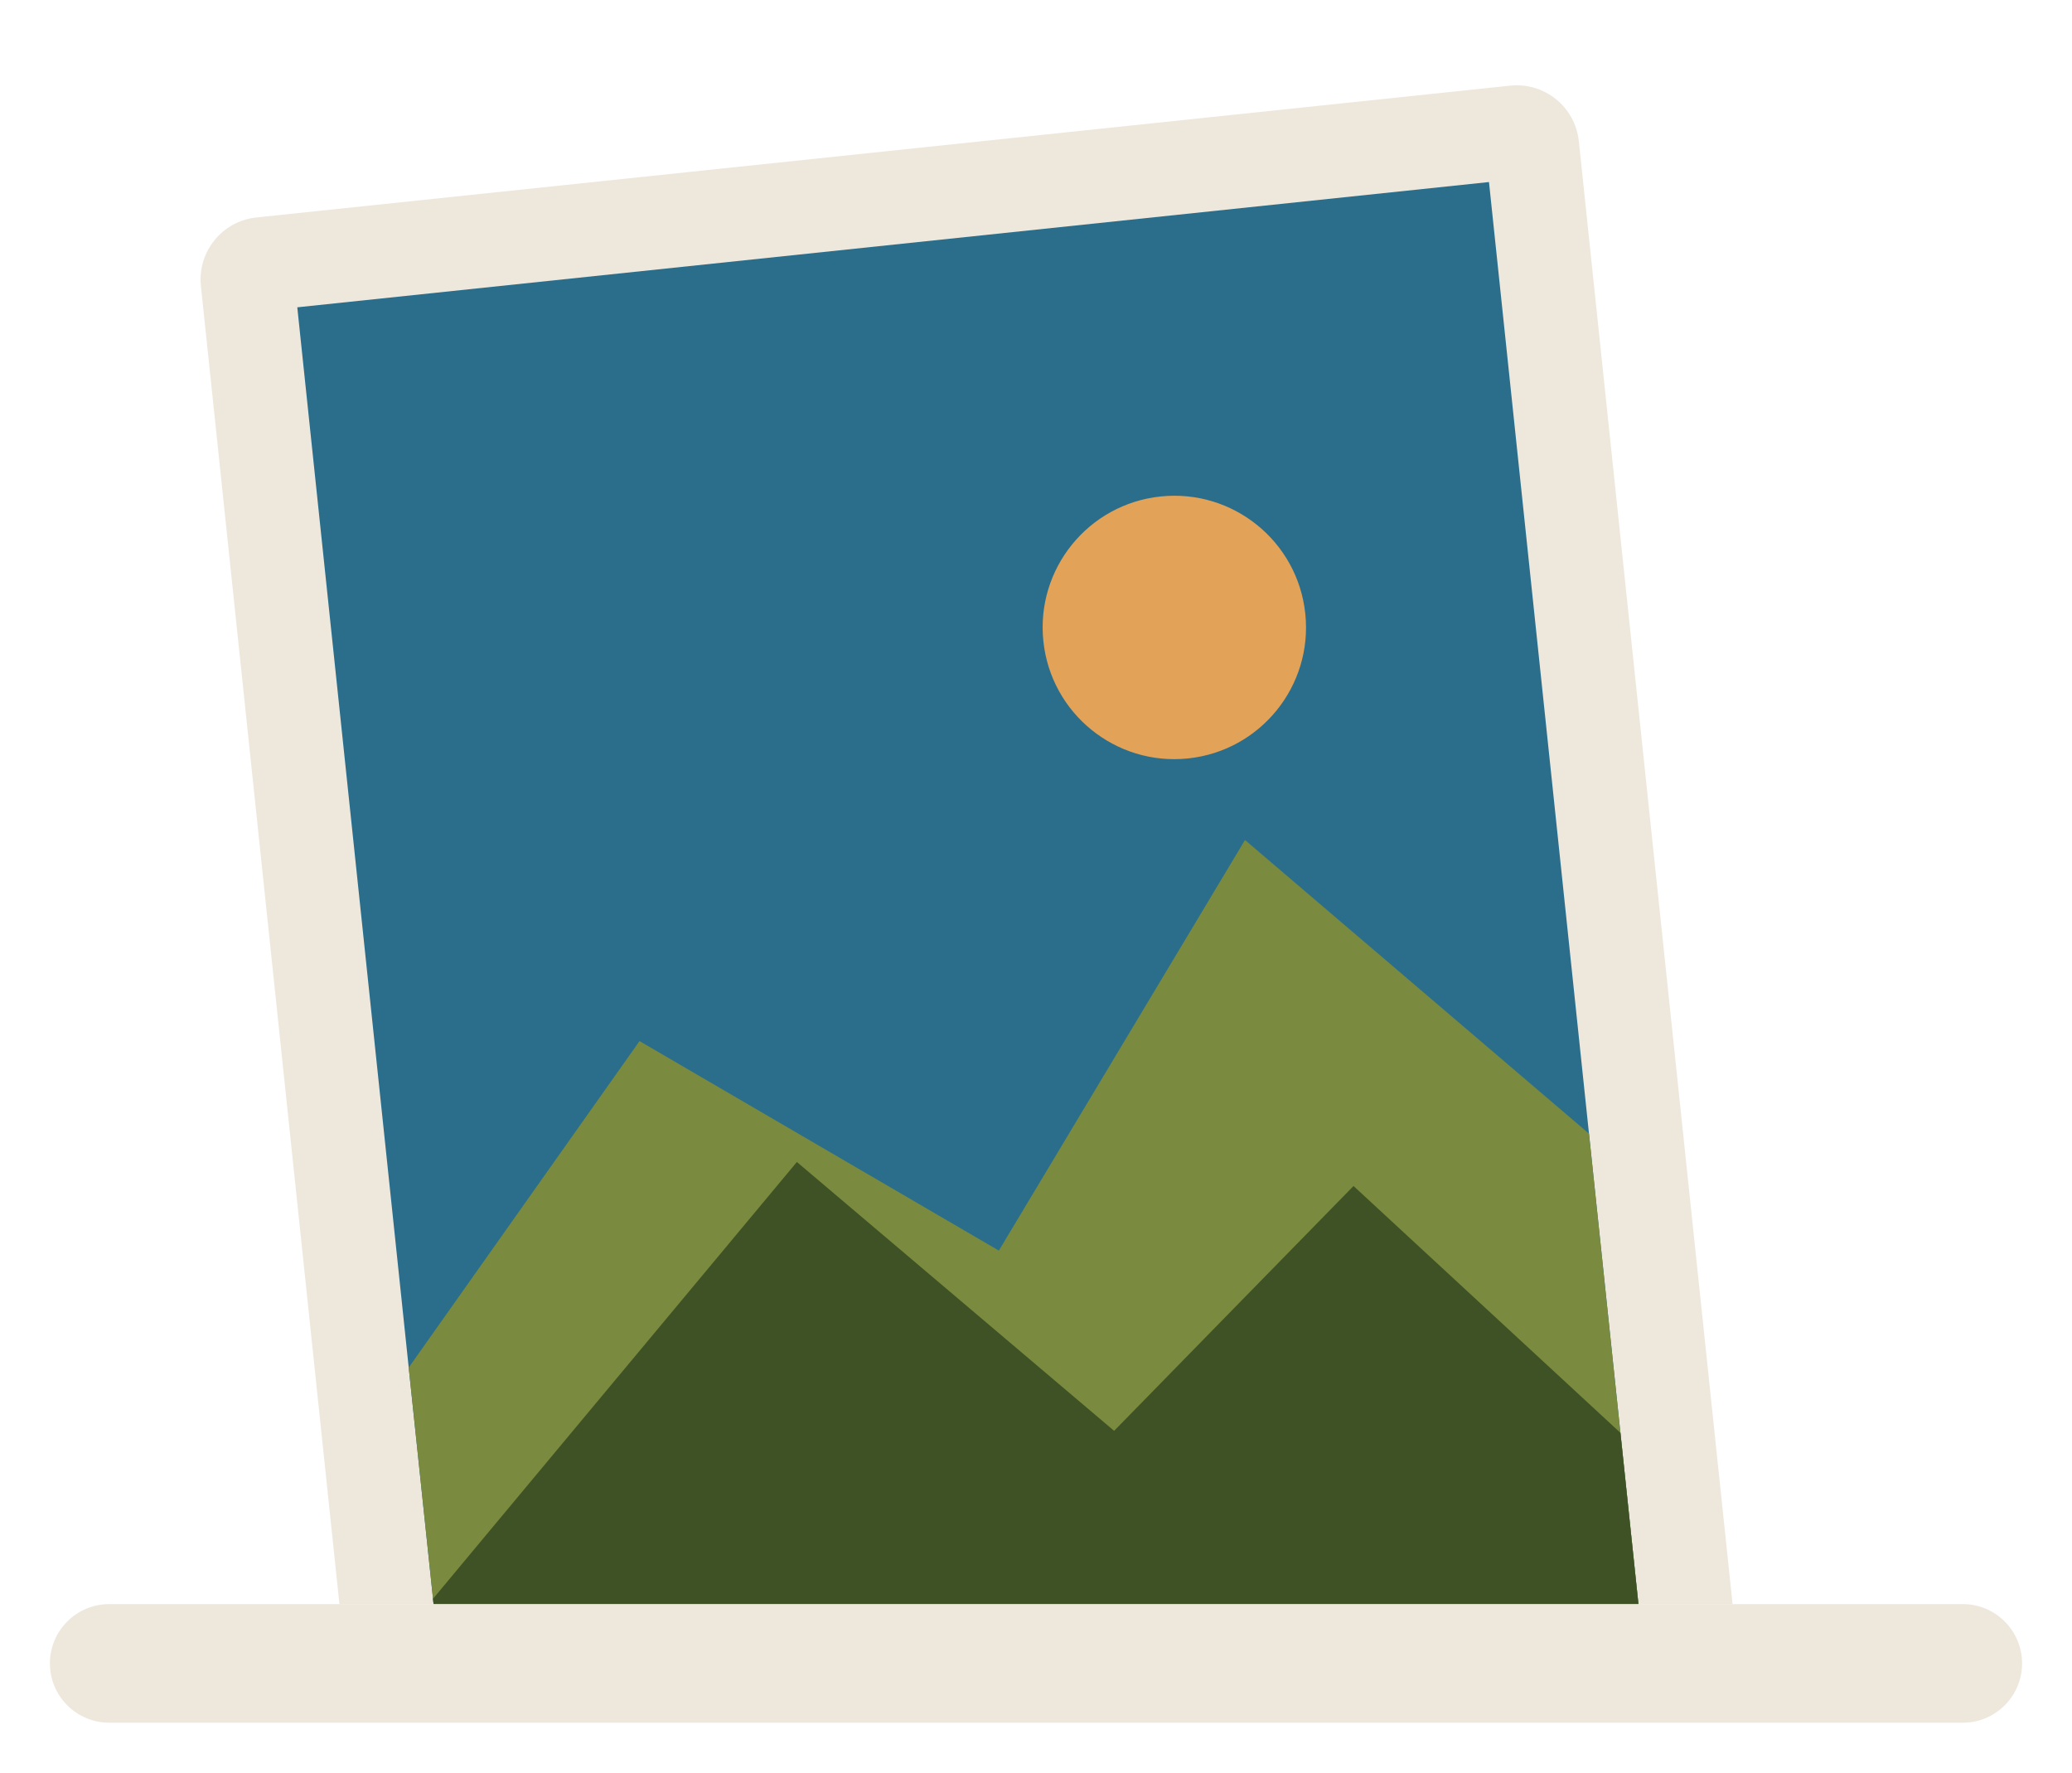
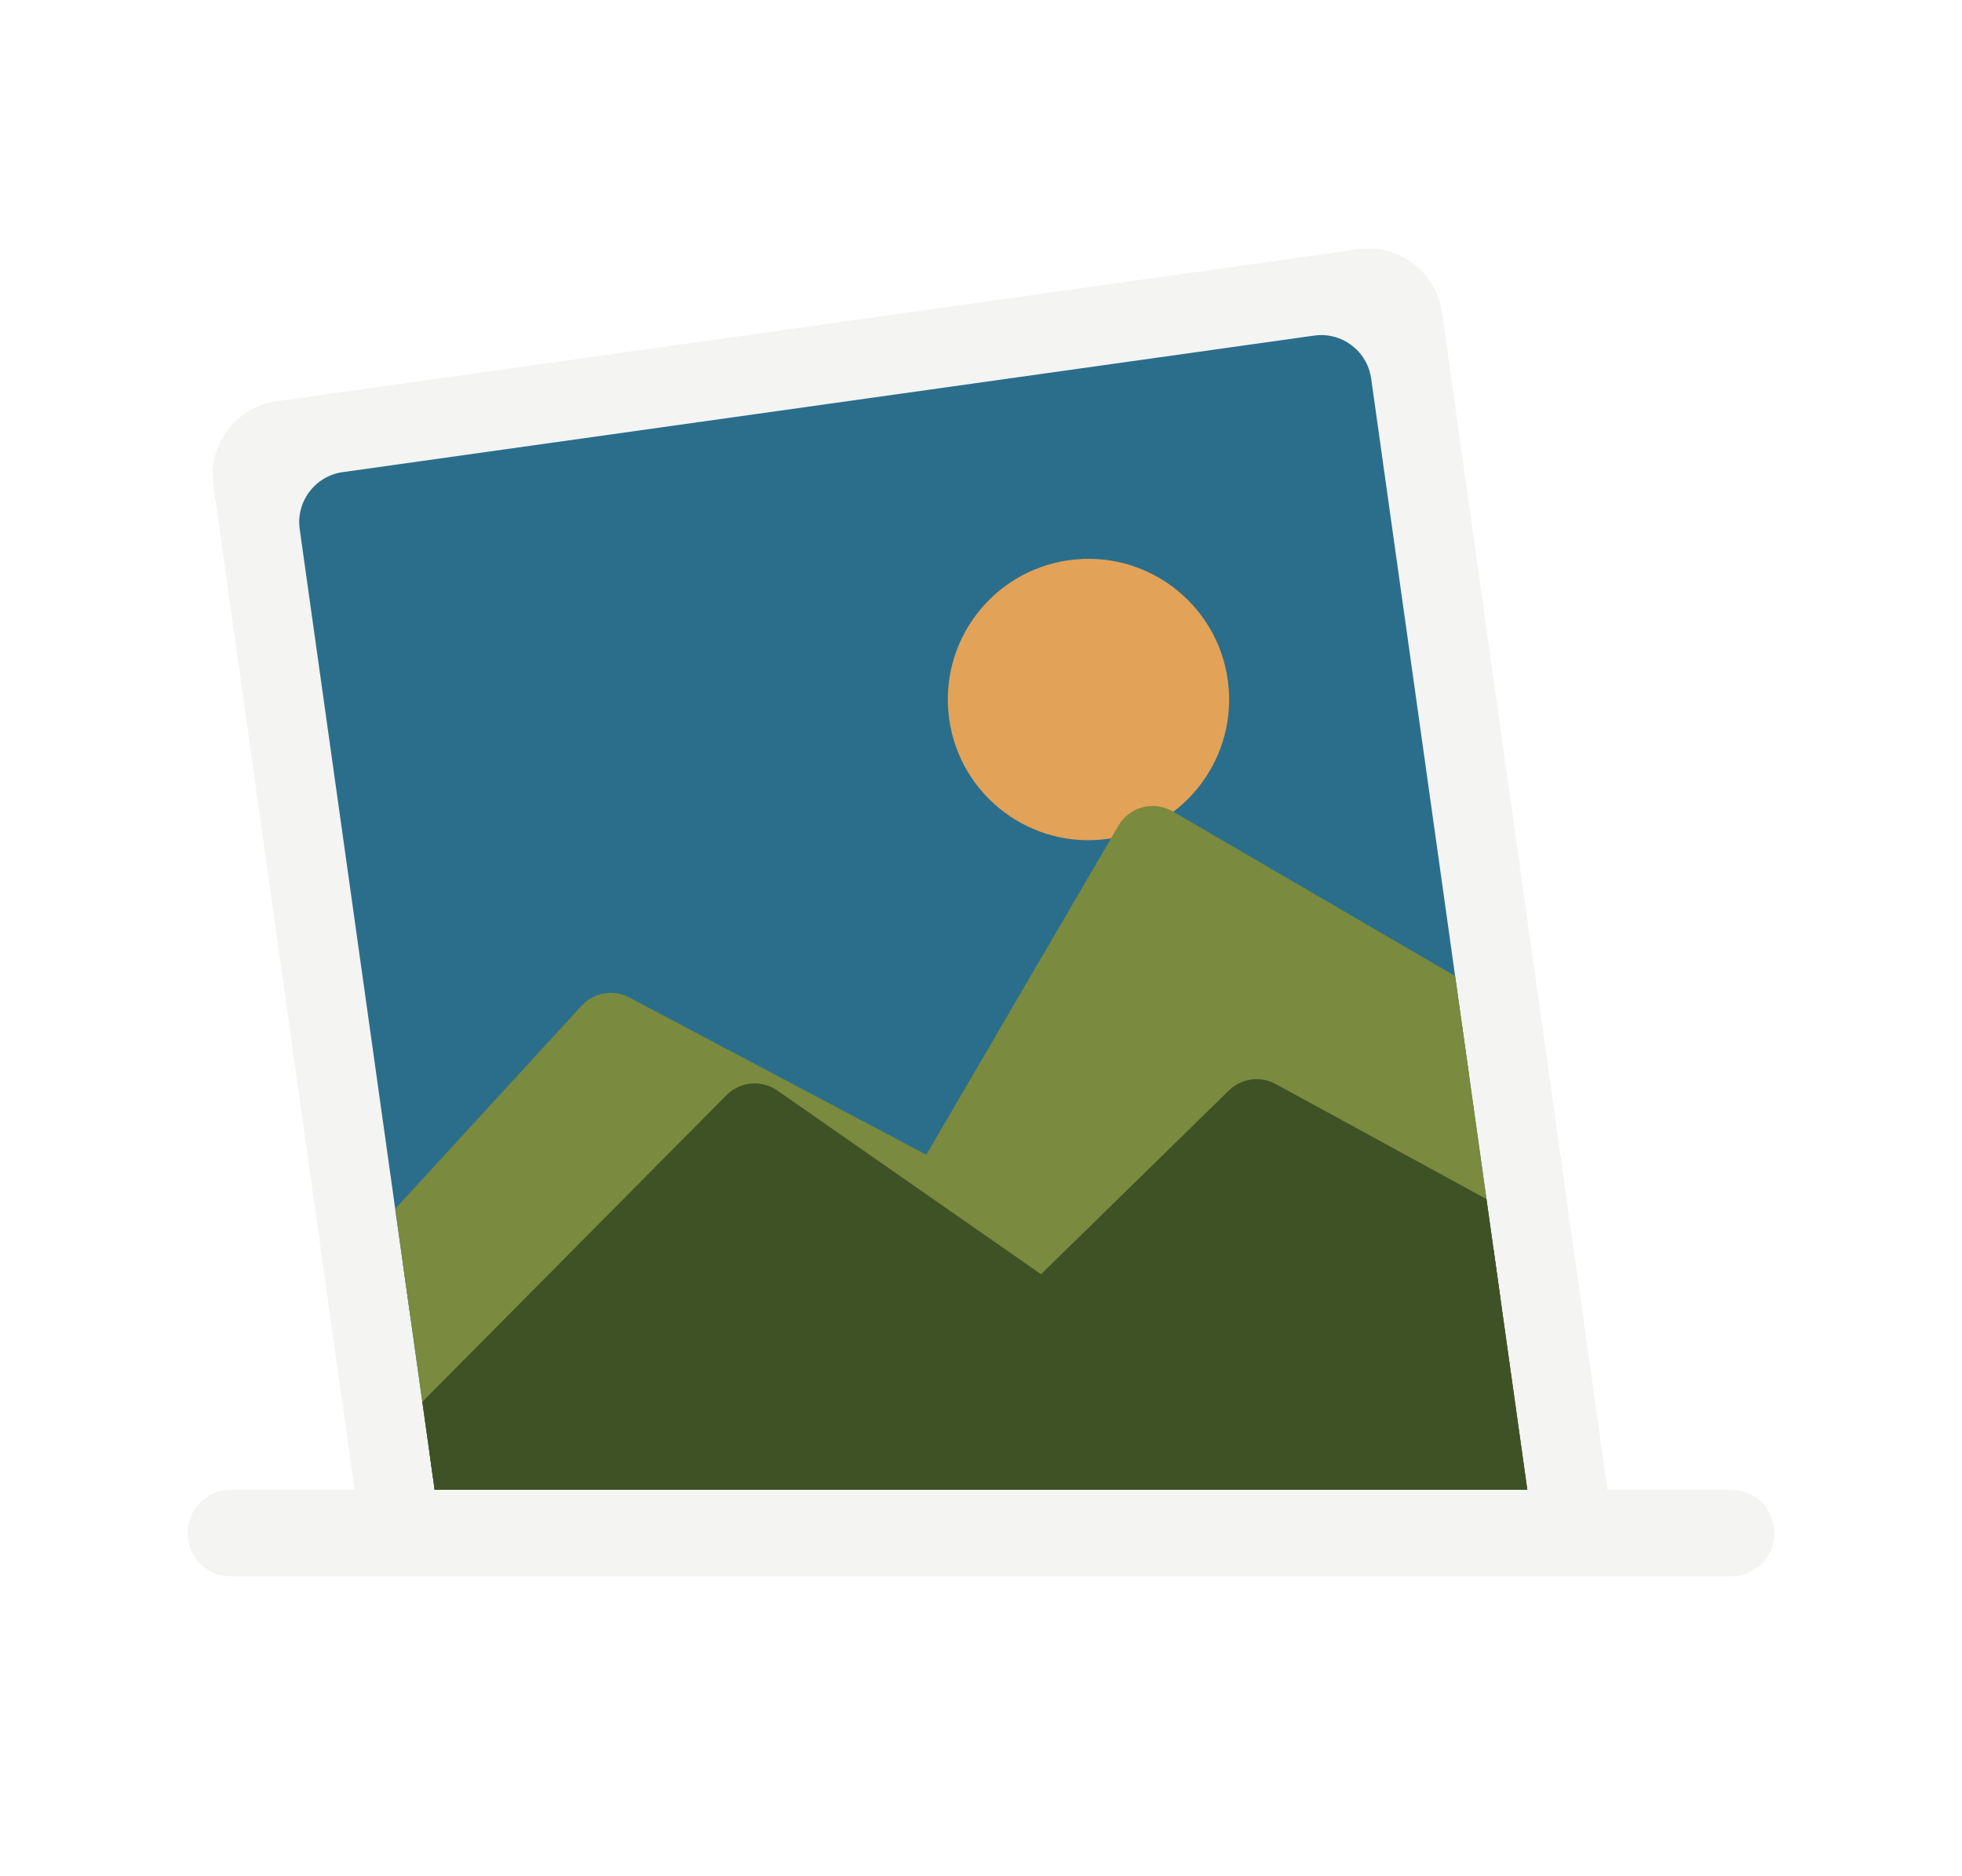
- <svg xmlns="http://www.w3.org/2000/svg" viewBox="180 150 664 568">
+ <svg xmlns="http://www.w3.org/2000/svg" viewBox="240 250 544 520">
  <defs>
    <clipPath id="corte">
-       <rect width="1024" height="664" />
+       <rect width="1024" height="663.0" />
+     </clipPath>
+     <clipPath id="janela">
+       <rect x="362.0" y="359.0" width="300.0" height="364.0" rx="14" />
    </clipPath>
  </defs>
  <g clip-path="url(#corte)">
-     <g transform="rotate(-6 512 664)">
-       <rect x="290" y="196" width="444" height="548" rx="20" fill="#EEE7DC" />
-       <rect x="320" y="226" width="384" height="498" fill="#2B6E8C" />
-       <circle cx="588.8" cy="357.4" r="42.2" fill="#E2A257" />
-       <path d="M320.0 751.6 L320.0 567.6 L404.5 471.3 L512.0 550.1 L604.2 427.5 L704.0 532.6 L704.0 751.6Z" fill="#7A8A3E" />
-       <path d="M320.0 751.6 L320.0 642.1 L450.6 515.1 L542.7 611.4 L627.2 541.4 L704.0 629.0 L704.0 751.6Z" fill="#3F5226" />
+     <g transform="rotate(-8 512 663.0)">
+       <rect x="340.0" y="337.0" width="344" height="386" rx="20.6" fill="#F4F4F2" />
+       <g clip-path="url(#janela)">
+         <rect x="362.0" y="359.0" width="300.0" height="364.0" fill="#2B6E8C" />
+         <circle cx="572.0" cy="450.2" r="39.0" fill="#E2A257" />
+         <path d="M332.0 754.2 L332.0 602.2 L428.0 523.2 L512.0 584.0 L584.0 492.8 L692.0 577.9 L692.0 754.2Z" fill="#7A8A3E" stroke="#7A8A3E" stroke-width="22" stroke-linejoin="round" />
+         <path d="M332.0 754.2 L332.0 653.9 L464.0 553.6 L536.0 620.4 L602.0 571.8 L692.0 638.7 L692.0 754.2Z" fill="#3F5226" stroke="#3F5226" stroke-width="22" stroke-linejoin="round" />
+       </g>
    </g>
  </g>
-   <rect x="196" y="664" width="632" height="38" rx="19" fill="#EEE7DC" />
+   <rect x="292.0" y="663.0" width="440" height="24" rx="12.0" fill="#F4F4F2" />
</svg>
